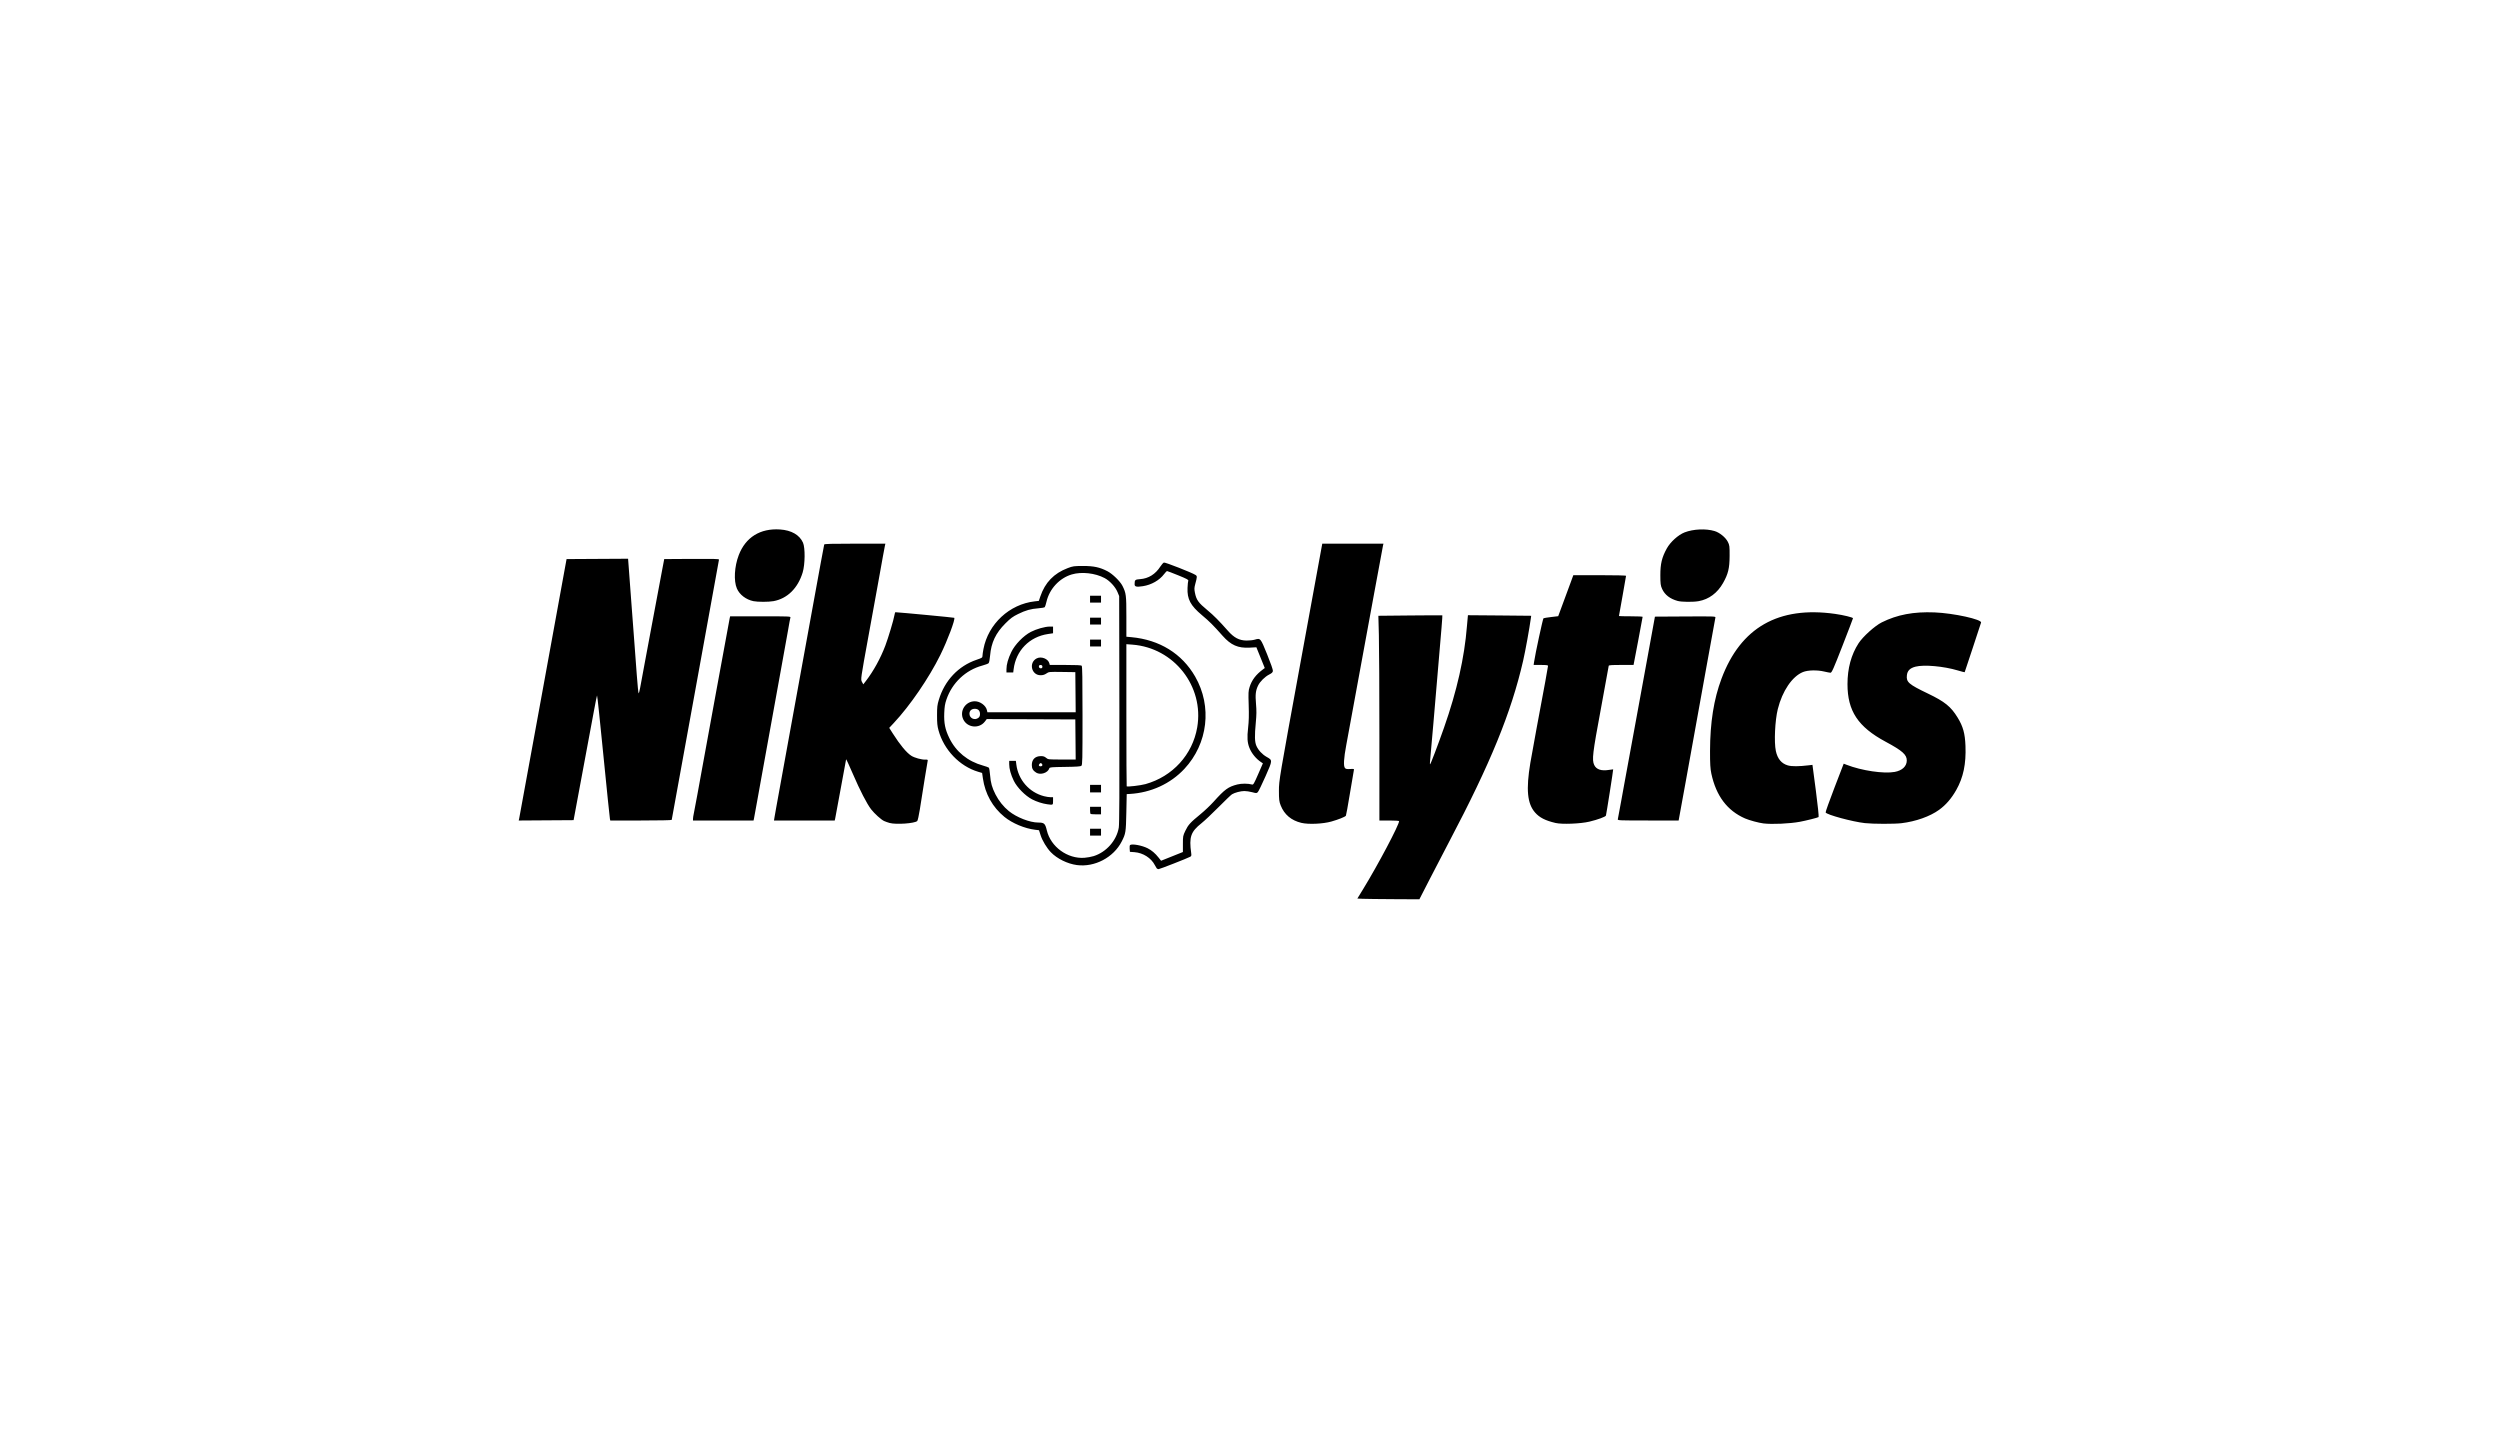
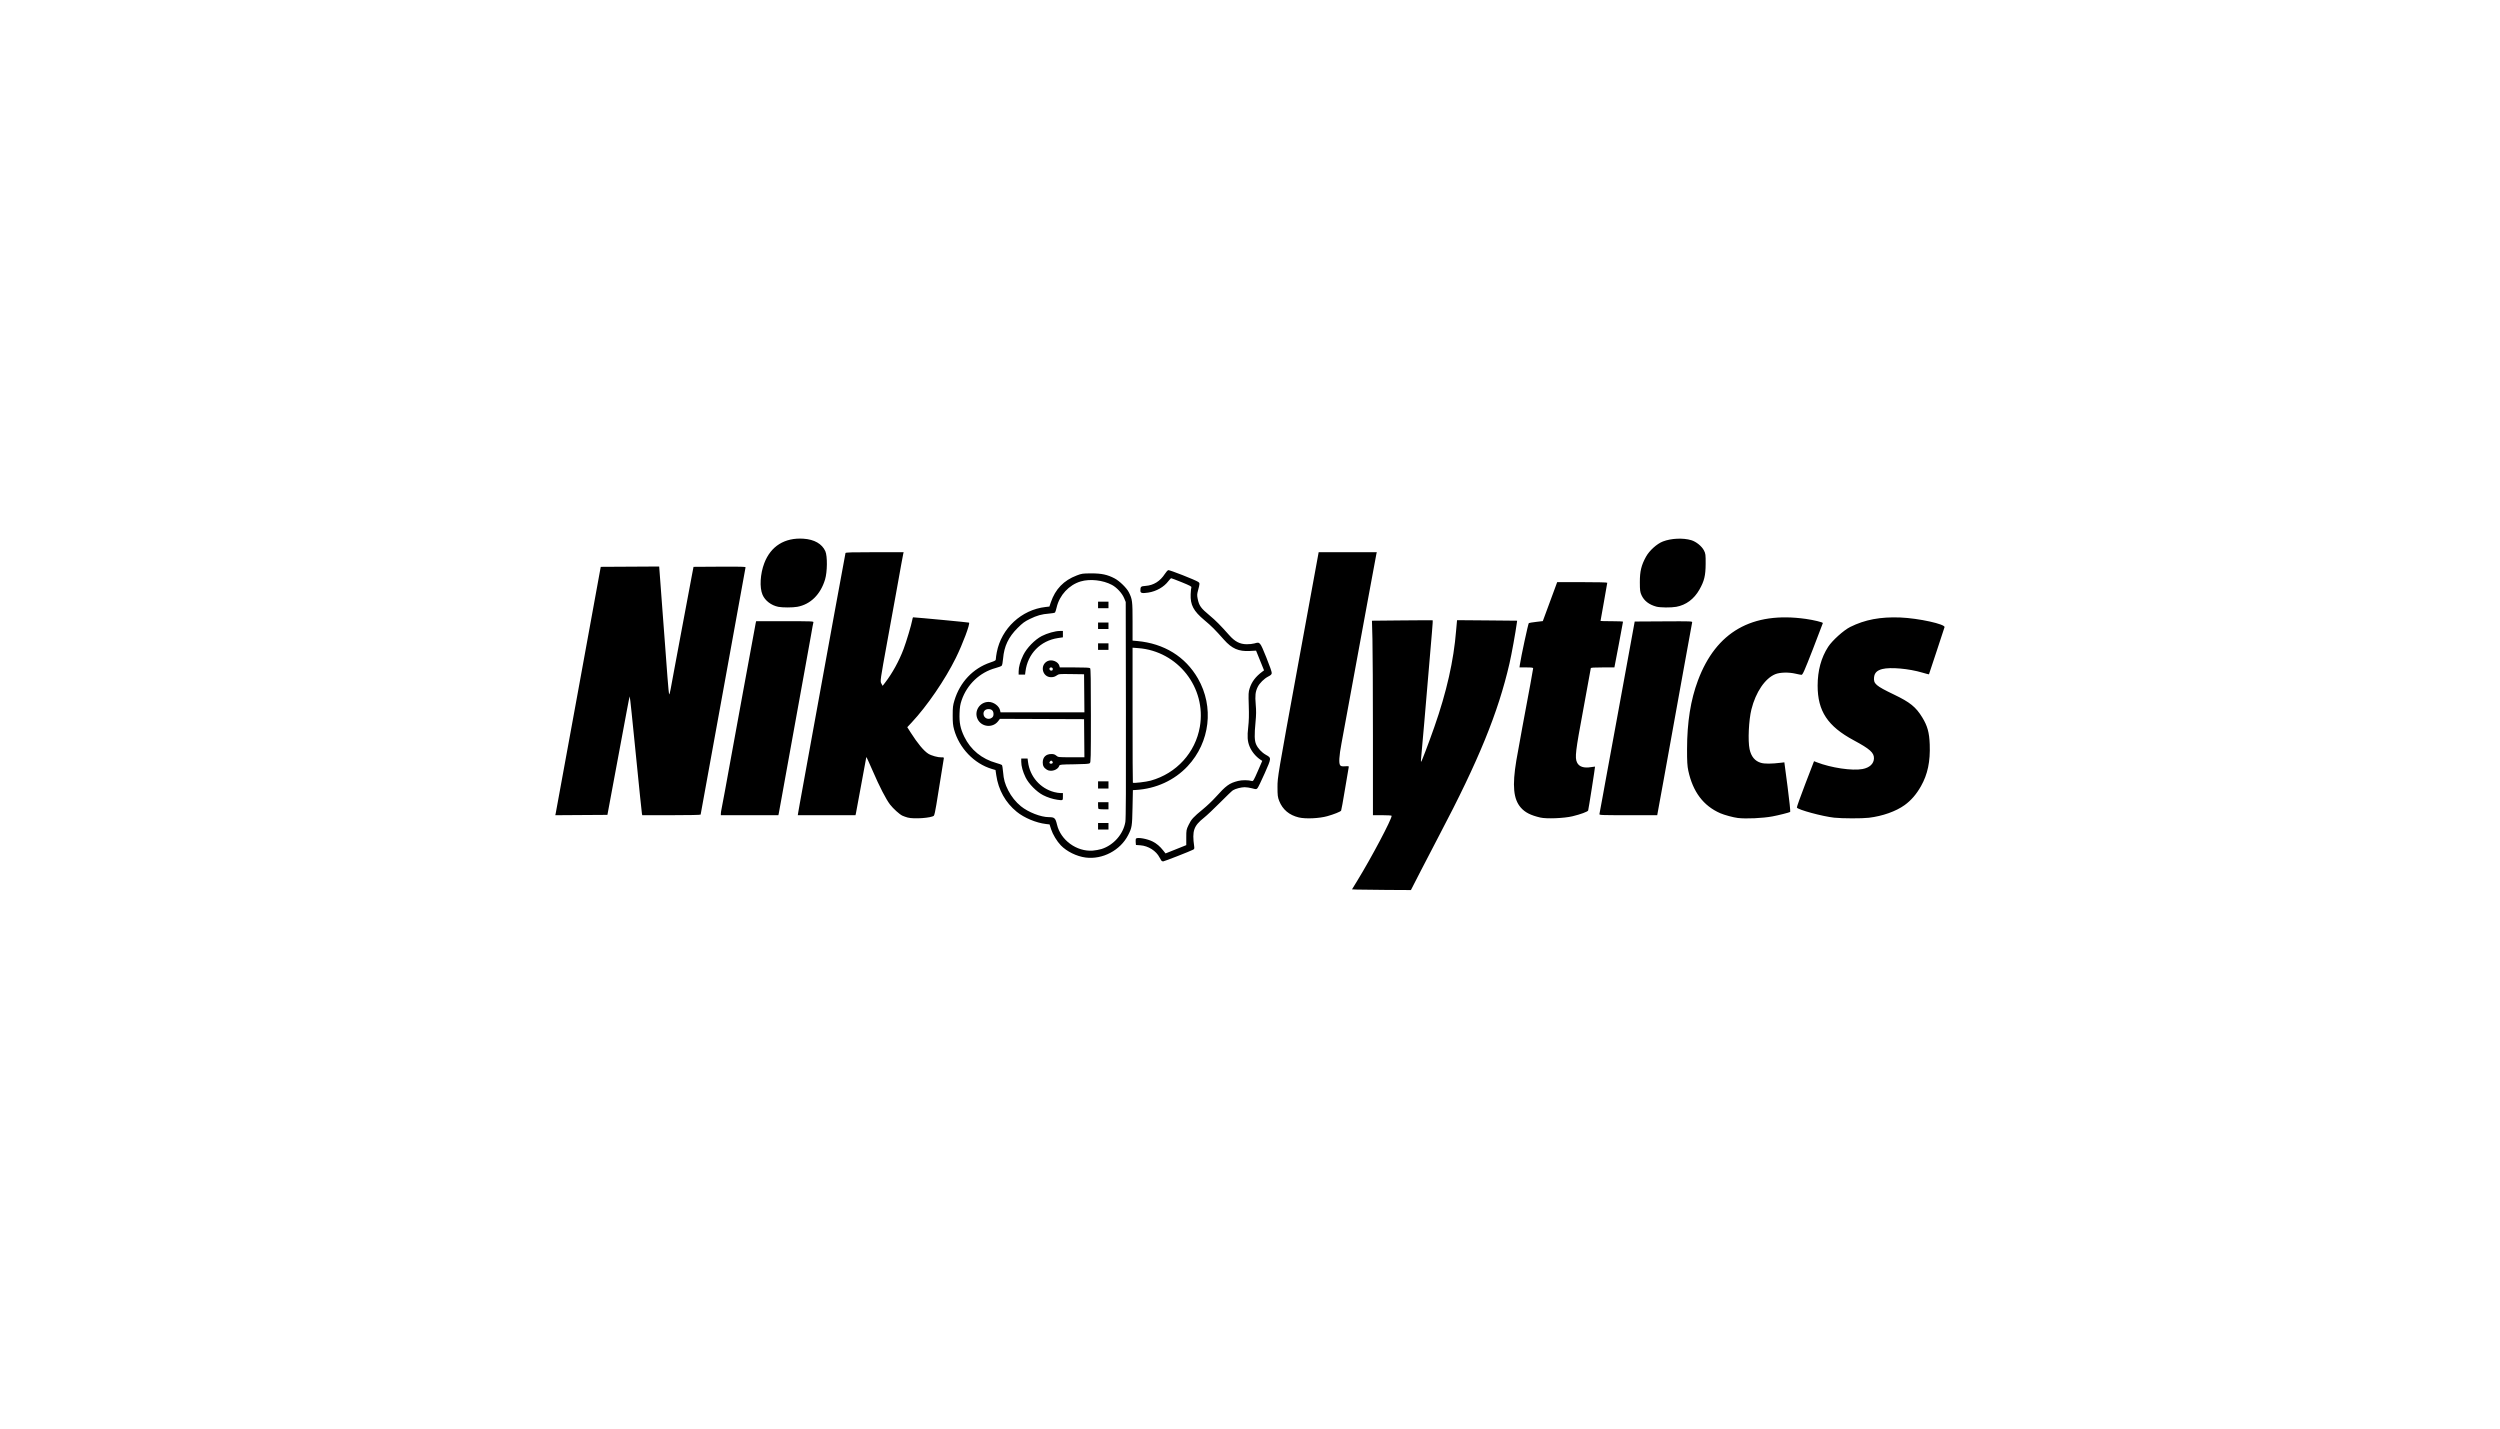
<svg xmlns="http://www.w3.org/2000/svg" width="88.9mm" height="50.8mm" viewBox="0 0 889 508">
-   <path fill="#000" transform="translate(184.50 188.21) scale(0.24367)" d="M 1231.43 539.26 L 1223.69 538.91 L 1232.38 524.70 C 1253.89 489.56 1284.60 431.47 1284.60 425.91 C 1284.60 425.41 1278.14 425.00 1270.23 425.00 L 1255.85 425.00 L 1255.84 303.75 C 1255.84 237.06 1255.50 169.84 1255.09 154.37 L 1254.34 126.25 L 1300.81 125.79 C 1326.37 125.54 1347.47 125.46 1347.70 125.62 C 1348.07 125.87 1346.57 144.38 1340.33 216.50 C 1339.43 226.95 1336.88 256.88 1334.67 283.00 C 1332.45 309.12 1330.31 333.31 1329.91 336.75 C 1329.51 340.19 1329.46 343.00 1329.80 343.00 C 1330.57 343.00 1341.03 315.56 1350.17 289.50 C 1368.98 235.94 1379.97 187.27 1383.60 141.50 C 1384.30 132.70 1384.95 125.46 1385.05 125.42 C 1385.15 125.37 1405.96 125.54 1431.29 125.79 L 1477.36 126.24 L 1476.94 129.37 C 1474.93 144.30 1468.86 177.76 1465.58 192.00 C 1448.12 267.78 1418.06 341.33 1357.90 455.50 C 1350.65 469.25 1337.85 493.89 1329.46 510.25 L 1314.20 540.00 L 1276.69 539.80 C 1256.06 539.70 1235.69 539.45 1231.43 539.26 Z M 930.85 494.75 C 930.30 494.06 929.07 491.97 928.12 490.09 C 922.87 479.76 910.85 472.11 898.49 471.22 L 891.78 470.74 L 891.39 466.12 C 891.17 463.55 891.46 461.17 892.05 460.77 C 895.03 458.69 909.40 461.35 917.58 465.49 C 923.51 468.49 928.66 472.87 933.60 479.12 L 937.25 483.74 L 953.18 477.37 L 969.10 470.99 L 969.10 459.25 C 969.10 447.82 969.20 447.30 972.71 439.94 C 976.84 431.29 979.90 427.94 994.76 415.77 C 1000.63 410.97 1009.18 402.87 1013.76 397.77 C 1030.31 379.36 1035.19 375.81 1048.60 372.40 C 1054.78 370.84 1064.37 370.89 1070.10 372.51 C 1071.86 373.01 1072.92 371.20 1078.97 357.32 L 1085.83 341.56 L 1083.48 340.03 C 1075.96 335.15 1069.38 327.15 1066.17 319.00 C 1063.09 311.19 1062.62 304.01 1064.25 289.72 C 1065.37 279.86 1065.58 271.42 1065.10 256.50 C 1064.51 238.29 1064.62 235.94 1066.42 230.25 C 1069.63 220.07 1075.59 212.18 1085.89 204.50 L 1088.57 202.50 L 1082.44 187.35 L 1076.31 172.21 L 1066.59 172.74 C 1049.56 173.68 1039.18 169.14 1027.05 155.46 C 1013.24 139.88 1007.92 134.56 997.01 125.44 C 980.14 111.33 975.16 101.94 975.86 85.50 C 976.07 80.55 976.56 75.81 976.94 74.97 C 977.50 73.76 974.52 72.18 962.34 67.22 C 953.92 63.80 946.56 61.00 946.00 61.00 C 945.44 61.00 943.51 62.96 941.71 65.35 C 934.92 74.41 923.19 81.12 910.78 83.04 C 901.36 84.50 898.60 83.86 898.62 80.23 C 898.65 73.84 899.23 73.30 906.59 72.77 C 918.91 71.89 928.98 65.62 936.24 54.32 C 938.07 51.47 940.40 48.88 941.42 48.56 C 943.24 47.98 982.46 63.37 987.40 66.60 C 990.07 68.35 990.06 69.05 987.13 79.91 C 985.66 85.39 985.58 87.20 986.60 92.38 C 988.72 103.15 991.47 107.00 1005.10 118.28 C 1014.03 125.66 1021.86 133.54 1034.87 148.24 C 1043.79 158.33 1051.27 162.25 1061.87 162.39 C 1065.85 162.45 1071.22 161.88 1073.81 161.13 C 1082.41 158.63 1082.24 158.43 1092.00 182.50 C 1097.34 195.68 1100.61 205.08 1100.42 206.72 C 1100.17 208.79 1098.98 209.97 1095.10 211.94 C 1088.75 215.17 1081.65 222.19 1078.82 228.05 C 1075.24 235.45 1074.59 241.19 1075.79 254.97 C 1076.64 264.72 1076.57 270.62 1075.49 281.97 C 1073.60 301.78 1073.83 310.35 1076.40 316.17 C 1079.17 322.45 1084.90 328.59 1091.41 332.26 C 1100.10 337.17 1100.13 336.78 1089.60 360.63 C 1084.53 372.11 1079.53 382.38 1078.50 383.46 C 1076.67 385.37 1076.45 385.38 1070.20 383.71 C 1066.67 382.77 1061.57 382.00 1058.87 382.00 C 1053.44 382.00 1044.66 384.31 1040.68 386.78 C 1039.26 387.66 1030.45 396.10 1021.10 405.54 C 1011.75 414.98 1000.61 425.48 996.34 428.87 C 980.50 441.47 977.91 448.97 981.22 472.66 C 981.71 476.21 981.48 476.99 979.69 477.95 C 975.23 480.34 935.21 496.00 933.57 496.00 C 932.62 496.00 931.40 495.44 930.85 494.75 Z M 814.38 490.03 C 800.64 488.20 785.52 480.76 776.41 471.33 C 770.43 465.14 763.98 454.45 761.46 446.55 L 759.10 439.19 L 753.60 438.54 C 738.35 436.73 720.19 429.13 708.63 419.72 C 691.40 405.69 680.48 386.17 677.23 363.56 L 676.08 355.61 L 670.42 353.93 C 643.21 345.86 620.21 321.83 612.43 293.38 C 610.70 287.04 610.28 282.76 610.30 271.50 C 610.31 259.25 610.64 256.40 612.97 248.70 C 621.44 220.62 641.44 199.47 668.04 190.43 C 675.93 187.75 676.60 187.32 676.60 184.85 C 676.60 183.38 677.24 178.84 678.02 174.77 C 685.04 138.06 715.97 109.33 752.95 105.17 L 758.85 104.50 L 761.06 98.00 C 767.94 77.71 780.88 64.31 800.91 56.71 C 808.62 53.79 809.93 53.60 823.10 53.56 C 838.91 53.50 847.94 55.44 859.07 61.28 C 866.55 65.21 877.49 75.86 880.85 82.51 C 886.23 93.13 886.60 96.06 886.60 127.58 L 886.60 156.80 L 893.85 157.46 C 935.05 161.25 967.70 181.41 987.00 215.00 C 1012.01 258.51 1005.66 312.82 971.27 349.65 C 950.96 371.40 922.54 384.45 891.60 386.24 L 887.10 386.50 L 886.54 413.50 C 885.95 442.26 885.64 444.16 879.82 455.57 C 867.88 478.97 840.34 493.48 814.38 490.03 Z M 838.89 476.96 C 857.42 471.13 872.41 454.11 875.53 435.35 C 876.36 430.37 876.59 383.35 876.38 263.00 L 876.10 97.50 L 873.65 91.59 C 870.52 84.04 862.42 75.25 854.89 71.23 C 841.08 63.88 821.16 61.66 806.91 65.91 C 788.93 71.26 774.36 87.00 770.01 105.74 C 769.15 109.45 768.03 112.98 767.53 113.59 C 767.02 114.20 762.89 114.98 758.35 115.31 C 747.06 116.15 739.77 118.19 728.64 123.65 C 720.70 127.55 717.71 129.76 710.04 137.40 C 695.97 151.41 689.32 165.38 687.72 184.32 C 687.20 190.45 686.36 194.65 685.49 195.48 C 684.73 196.21 680.59 197.76 676.29 198.92 C 651.94 205.50 632.27 224.15 624.00 248.50 C 621.86 254.82 621.19 258.96 620.82 268.16 C 620.24 282.83 622.10 292.08 628.12 304.50 C 637.87 324.64 655.06 338.69 677.52 344.89 C 681.61 346.02 685.39 347.39 685.93 347.93 C 686.47 348.47 687.27 353.32 687.70 358.71 C 688.64 370.28 690.47 376.81 695.63 386.99 C 700.34 396.27 707.29 404.94 715.13 411.30 C 726.41 420.45 745.78 428.00 757.98 428.00 C 766.70 428.00 768.12 429.31 770.54 439.50 C 776.20 463.38 800.69 481.21 825.39 479.43 C 829.40 479.14 835.48 478.03 838.89 476.96 Z M 833.60 442.00 L 833.60 437.00 L 841.60 437.00 L 849.60 437.00 L 849.60 442.00 L 849.60 447.00 L 841.60 447.00 L 833.60 447.00 L 833.60 442.00 Z M 541.07 428.60 C 538.54 427.91 534.92 426.62 533.02 425.75 C 528.67 423.74 518.97 414.98 514.08 408.65 C 507.99 400.76 497.81 381.02 487.53 357.15 C 482.23 344.86 477.77 335.19 477.61 335.65 C 477.46 336.12 473.95 355.18 469.81 378.00 C 465.68 400.82 462.00 420.74 461.63 422.25 L 460.97 425.00 L 416.65 425.00 L 372.34 425.00 L 373.10 420.25 C 373.52 417.64 374.61 411.45 375.52 406.50 C 376.44 401.55 384.69 356.10 393.86 305.50 C 403.03 254.90 411.06 210.80 411.70 207.50 C 412.34 204.20 420.13 161.45 429.00 112.50 C 437.87 63.55 445.36 22.94 445.63 22.25 C 446.02 21.28 456.04 21.00 490.53 21.00 L 534.93 21.00 L 534.28 23.75 C 533.92 25.26 532.55 32.58 531.22 40.00 C 529.90 47.42 528.08 57.55 527.19 62.50 C 526.30 67.45 524.59 76.90 523.40 83.50 C 522.21 90.10 516.17 123.30 509.97 157.28 C 498.84 218.37 498.73 219.10 500.69 222.68 L 502.68 226.31 L 506.46 221.40 C 517.55 207.02 527.90 188.19 534.87 169.73 C 539.14 158.40 546.99 132.20 548.04 125.75 C 548.46 123.14 549.14 121.02 549.54 121.04 C 557.99 121.47 634.92 128.77 635.40 129.19 C 637.34 130.88 625.72 161.92 615.07 183.50 C 598.54 216.98 570.90 257.38 547.23 282.65 L 540.53 289.81 L 545.83 298.15 C 556.33 314.68 565.78 326.07 572.70 330.50 C 577.38 333.51 587.68 336.35 593.23 336.17 C 596.98 336.06 597.07 336.15 596.41 339.28 C 595.75 342.43 589.97 378.27 585.17 409.00 C 583.84 417.52 582.15 425.07 581.41 425.76 C 577.66 429.29 550.52 431.20 541.07 428.60 Z M 1142.00 428.46 C 1127.30 424.93 1117.13 416.39 1111.87 403.15 C 1109.57 397.36 1109.23 394.55 1109.23 381.50 C 1109.23 366.72 1109.69 363.99 1140.85 193.75 L 1172.48 21.00 L 1217.13 21.00 L 1261.78 21.00 L 1261.12 23.75 C 1260.76 25.26 1255.03 56.20 1248.38 92.50 C 1229.60 195.15 1211.30 294.69 1207.53 314.74 C 1203.82 334.50 1203.19 345.53 1205.61 348.42 C 1206.82 349.85 1208.36 350.14 1213.12 349.86 C 1218.98 349.51 1219.10 349.55 1218.52 352.00 C 1218.19 353.38 1215.62 368.56 1212.80 385.76 C 1209.98 402.95 1207.36 417.47 1206.96 418.02 C 1205.75 419.72 1196.02 423.61 1185.70 426.52 C 1173.42 429.99 1152.26 430.93 1142.00 428.46 Z M 1512.88 428.60 C 1497.98 425.09 1489.56 420.79 1483.04 413.37 C 1471.65 400.39 1469.68 379.82 1476.12 341.00 C 1477.63 331.93 1481.73 309.20 1485.24 290.50 C 1496.75 229.12 1501.95 200.78 1501.95 199.38 C 1501.95 198.31 1499.60 198.00 1491.45 198.00 L 1480.95 198.00 L 1481.56 193.75 C 1483.28 181.87 1494.36 130.42 1495.32 129.88 C 1495.93 129.54 1501.02 128.71 1506.62 128.05 L 1516.80 126.84 L 1524.25 106.67 C 1528.36 95.58 1533.32 82.11 1535.29 76.75 L 1538.86 67.00 L 1577.33 67.00 C 1600.96 67.00 1615.80 67.37 1615.80 67.95 C 1615.80 68.48 1613.47 81.80 1610.63 97.55 C 1607.78 113.31 1605.45 126.38 1605.45 126.60 C 1605.45 126.82 1613.21 127.00 1622.70 127.00 C 1632.19 127.00 1639.97 127.34 1640.00 127.75 C 1640.02 128.16 1637.05 144.14 1633.40 163.25 L 1626.76 198.00 L 1608.63 198.00 C 1594.51 198.00 1590.50 198.29 1590.50 199.30 C 1590.50 200.02 1585.33 228.41 1579.00 262.40 C 1566.96 327.12 1565.86 336.39 1569.32 343.92 C 1572.39 350.57 1579.81 353.04 1591.08 351.13 C 1594.24 350.60 1596.91 350.24 1597.02 350.34 C 1597.33 350.61 1587.03 416.33 1586.45 417.80 C 1585.72 419.63 1574.69 423.69 1562.40 426.65 C 1549.47 429.77 1522.35 430.84 1512.88 428.60 Z M 1816.48 429.29 C 1809.65 428.49 1795.65 424.71 1789.44 421.99 C 1763.45 410.61 1747.30 389.15 1740.30 356.72 C 1738.75 349.54 1738.32 342.20 1738.37 323.50 C 1738.46 281.97 1743.84 248.08 1755.11 218.00 C 1783.09 143.30 1838.23 111.84 1920.80 123.47 C 1932.84 125.16 1947.00 128.61 1947.00 129.84 C 1947.00 130.26 1940.09 148.35 1931.64 170.05 C 1918.48 203.83 1915.97 209.48 1914.10 209.38 C 1912.91 209.31 1908.84 208.52 1905.07 207.63 C 1894.68 205.16 1881.06 205.48 1873.98 208.35 C 1858.26 214.74 1843.86 235.95 1837.24 262.50 C 1833.14 278.94 1831.67 310.66 1834.41 323.53 C 1836.83 334.92 1842.65 341.93 1851.91 344.60 C 1857.61 346.25 1867.97 346.19 1882.64 344.42 L 1887.84 343.79 L 1892.81 381.49 C 1895.55 402.23 1897.34 419.55 1896.80 419.99 C 1895.71 420.87 1878.23 425.27 1869.38 426.89 C 1854.42 429.64 1829.16 430.79 1816.48 429.29 Z M 1964.44 428.82 C 1946.42 426.86 1908.55 416.59 1907.07 413.27 C 1906.77 412.59 1912.58 396.29 1919.97 377.05 L 1933.43 342.06 L 1937.63 343.69 C 1959.53 352.24 1992.05 357.06 2007.89 354.10 C 2018.79 352.07 2025.34 345.93 2025.49 337.62 C 2025.64 329.00 2019.20 323.25 1994.54 310.00 C 1954.35 288.40 1938.95 265.13 1938.96 226.00 C 1938.97 202.94 1944.39 182.96 1955.15 166.34 C 1961.43 156.64 1978.96 140.85 1988.98 135.86 C 2011.67 124.57 2035.36 120.10 2066.03 121.31 C 2093.91 122.42 2135.74 131.63 2133.87 136.25 C 2133.60 136.94 2128.18 153.44 2121.83 172.92 C 2115.49 192.40 2110.15 208.46 2109.97 208.62 C 2109.79 208.78 2105.26 207.60 2099.91 206.00 C 2079.34 199.86 2050.66 197.29 2038.30 200.48 C 2030.18 202.57 2026.36 206.38 2025.64 213.12 C 2024.57 223.09 2028.18 226.22 2056.38 239.76 C 2080.96 251.56 2089.86 258.76 2099.65 274.74 C 2107.66 287.82 2110.46 297.92 2111.15 316.20 C 2112.15 342.52 2108.02 362.22 2097.67 380.50 C 2090.62 392.96 2082.52 402.32 2072.60 409.48 C 2059.28 419.10 2038.69 426.40 2017.80 428.93 C 2007.34 430.19 1976.45 430.13 1964.44 428.82 Z M 0.46 422.26 C 0.82 420.74 15.62 339.85 33.36 242.50 C 51.09 145.15 66.51 60.55 67.63 54.50 L 69.66 43.50 L 114.54 43.24 L 159.42 42.98 L 160.83 61.74 C 161.60 72.06 163.25 94.22 164.50 111.00 C 165.75 127.78 167.52 151.18 168.43 163.00 C 169.35 174.82 170.99 196.96 172.09 212.19 C 173.19 227.42 174.44 239.70 174.86 239.47 C 175.28 239.24 176.26 235.56 177.03 231.28 C 177.80 227.00 180.70 211.35 183.47 196.50 C 186.25 181.65 190.62 158.25 193.18 144.50 C 204.85 82.02 207.35 68.67 209.68 56.50 L 212.17 43.50 L 252.14 43.24 C 283.72 43.03 292.10 43.24 292.10 44.24 C 292.09 44.93 276.57 130.47 257.60 234.33 C 238.62 338.19 223.10 423.57 223.10 424.08 C 223.10 424.62 204.81 425.00 178.27 425.00 L 133.44 425.00 L 132.93 422.75 C 132.65 421.51 131.33 409.25 129.99 395.50 C 127.50 370.02 124.26 337.82 121.38 310.00 C 120.50 301.48 118.59 282.71 117.14 268.30 C 115.69 253.89 114.32 242.26 114.11 242.44 C 113.89 242.63 111.98 252.17 109.85 263.64 C 107.73 275.11 104.13 294.40 101.86 306.50 C 97.06 332.10 91.50 361.94 84.73 398.50 L 79.91 424.50 L 39.86 424.76 L -0.19 425.03 L 0.46 422.26 Z M 254.15 422.55 C 254.15 421.20 254.64 417.94 255.23 415.30 C 255.83 412.66 258.19 400.15 260.48 387.50 C 262.77 374.85 265.63 359.10 266.85 352.50 C 268.07 345.90 277.61 293.70 288.05 236.50 C 298.49 179.30 307.34 131.26 307.71 129.75 L 308.38 127.00 L 352.64 127.00 C 394.25 127.00 396.87 127.11 396.34 128.75 C 396.02 129.71 395.44 132.53 395.04 135.00 C 394.63 137.47 393.57 143.55 392.67 148.50 C 391.77 153.45 387.15 179.10 382.39 205.50 C 377.64 231.90 373.23 256.20 372.60 259.50 C 371.97 262.80 367.57 287.10 362.83 313.50 C 358.09 339.90 353.69 364.20 353.05 367.50 C 352.42 370.80 350.07 383.85 347.83 396.50 C 345.60 409.15 343.48 420.74 343.14 422.25 L 342.52 425.00 L 298.33 425.00 L 254.15 425.00 L 254.15 422.55 Z M 1603.77 423.25 C 1604.32 420.88 1606.13 411.10 1608.92 395.50 C 1610.20 388.35 1612.01 378.34 1612.95 373.25 C 1616.70 352.87 1618.22 344.61 1622.00 324.00 C 1624.17 312.18 1627.85 292.15 1630.17 279.50 C 1632.50 266.85 1639.70 227.48 1646.18 192.00 L 1657.95 127.50 L 1702.32 127.24 C 1744.19 126.99 1746.67 127.08 1746.22 128.74 C 1745.97 129.71 1740.05 162.22 1733.08 201.00 C 1720.87 268.84 1706.10 350.73 1702.67 369.50 C 1701.76 374.45 1699.11 388.96 1696.78 401.75 L 1692.55 425.00 L 1647.96 425.00 C 1606.10 425.00 1603.39 424.89 1603.77 423.25 Z M 834.27 415.33 C 833.90 414.97 833.60 412.49 833.60 409.83 L 833.60 405.00 L 841.60 405.00 L 849.60 405.00 L 849.60 410.50 L 849.60 416.00 L 842.27 416.00 C 838.24 416.00 834.64 415.70 834.27 415.33 Z M 771.10 401.29 C 764.09 400.32 755.64 397.59 749.10 394.19 C 739.04 388.96 727.11 376.85 722.30 367.00 C 718.01 358.23 715.60 349.51 715.60 342.79 L 715.60 338.00 L 720.47 338.00 L 725.34 338.00 L 726.01 343.25 C 728.85 365.66 744.73 383.89 766.31 389.51 C 769.45 390.33 773.73 391.00 775.81 391.00 L 779.60 391.00 L 779.60 396.50 C 779.60 402.56 779.74 402.48 771.10 401.29 Z M 833.60 378.50 L 833.60 373.00 L 841.60 373.00 L 849.60 373.00 L 849.60 378.50 L 849.60 384.00 L 841.60 384.00 L 833.60 384.00 L 833.60 378.50 Z M 914.52 371.89 C 954.10 360.80 983.16 328.91 989.99 289.07 C 1000.25 229.18 956.16 172.95 895.35 168.36 L 886.60 167.70 L 886.60 271.19 C 886.60 328.10 886.81 374.87 887.06 375.12 C 888.08 376.15 907.46 373.86 914.52 371.89 Z M 754.97 355.14 C 750.37 352.25 748.60 349.16 748.61 344.03 C 748.62 335.89 753.48 331.10 761.78 331.04 C 765.34 331.01 767.16 331.60 769.42 333.50 C 772.37 335.99 772.51 336.00 792.51 336.00 L 812.63 336.00 L 812.37 306.75 L 812.10 277.50 L 747.48 277.24 L 682.85 276.99 L 680.09 280.61 C 671.81 291.46 654.53 289.75 648.60 277.50 C 642.68 265.26 651.75 251.00 665.46 251.00 C 673.16 251.00 681.61 257.22 683.10 263.98 L 683.76 267.00 L 748.20 267.00 L 812.63 267.00 L 812.37 237.75 L 812.10 208.50 L 792.83 208.23 C 773.67 207.96 773.54 207.97 769.85 210.48 C 767.16 212.31 764.82 213.00 761.36 213.00 C 748.00 213.00 743.78 194.61 755.72 188.44 C 762.37 185.00 772.56 189.00 774.25 195.72 L 774.82 198.00 L 797.51 198.00 C 813.83 198.00 820.54 198.34 821.40 199.20 C 822.31 200.11 822.60 217.66 822.60 272.08 C 822.60 337.49 822.46 343.88 820.95 345.13 C 819.69 346.18 814.08 346.57 797.00 346.80 C 776.70 347.08 774.65 347.26 774.14 348.88 C 772.03 355.54 761.22 359.07 754.97 355.14 Z M 763.94 344.57 C 764.24 343.79 763.81 342.59 762.99 341.91 C 761.79 340.91 761.20 340.98 759.93 342.24 C 759.07 343.10 758.67 344.30 759.04 344.90 C 760.02 346.48 763.29 346.26 763.94 344.57 Z M 670.69 275.13 C 672.33 273.80 673.00 272.21 673.00 269.68 C 673.00 264.74 670.31 262.00 665.45 262.00 C 660.63 262.00 657.60 264.77 657.60 269.19 C 657.60 275.87 665.40 279.41 670.69 275.13 Z M 711.60 204.21 C 711.60 197.28 714.03 188.71 718.75 179.00 C 724.05 168.10 736.38 155.41 747.10 149.81 C 755.23 145.57 767.88 142.00 774.79 142.00 L 779.60 142.00 L 779.60 146.88 L 779.60 151.76 L 772.19 152.86 C 745.09 156.89 725.45 177.03 722.07 204.25 L 721.48 209.00 L 716.54 209.00 L 711.60 209.00 L 711.60 204.21 Z M 763.87 201.75 C 764.58 199.72 763.52 198.00 761.55 198.00 C 759.30 198.00 758.40 199.31 759.21 201.41 C 759.93 203.30 763.25 203.54 763.87 201.75 Z M 833.60 166.00 L 833.60 161.00 L 841.60 161.00 L 849.60 161.00 L 849.60 166.00 L 849.60 171.00 L 841.60 171.00 L 833.60 171.00 L 833.60 166.00 Z M 833.60 134.00 L 833.60 129.00 L 841.60 129.00 L 849.60 129.00 L 849.60 134.00 L 849.60 139.00 L 841.60 139.00 L 833.60 139.00 L 833.60 134.00 Z M 833.60 102.00 L 833.60 97.00 L 841.60 97.00 L 849.60 97.00 L 849.60 102.00 L 849.60 107.00 L 841.60 107.00 L 833.60 107.00 L 833.60 102.00 Z M 342.39 104.91 C 331.52 102.68 322.07 95.46 318.18 86.38 C 313.40 75.24 314.57 54.32 320.91 37.76 C 330.88 11.68 352.29 -1.64 381.13 0.28 C 397.76 1.39 409.65 8.21 414.67 19.53 C 418.01 27.07 417.76 51.25 414.22 62.96 C 407.25 85.99 391.86 101.15 371.68 104.87 C 364.62 106.18 348.68 106.20 342.39 104.91 Z M 1691.13 104.60 C 1679.96 101.53 1672.42 95.70 1668.46 87.10 C 1666.22 82.21 1665.89 79.65 1665.86 67.00 C 1665.84 50.36 1668.08 41.06 1675.27 28.00 C 1680.52 18.48 1692.04 8.09 1701.30 4.52 C 1714.05 -0.38 1732.23 -1.20 1744.88 2.56 C 1752.30 4.77 1760.90 11.70 1764.28 18.22 C 1766.81 23.09 1767.02 24.72 1766.94 39.00 C 1766.84 57.00 1764.82 65.28 1757.33 78.50 C 1749.11 93.01 1736.78 102.17 1721.83 104.89 C 1713.81 106.35 1696.91 106.19 1691.13 104.60 Z" />
+   <path fill="#000" transform="translate(197.50 191.50) scale(0.23149)" d="M 1231.43 539.26 L 1223.69 538.91 L 1232.38 524.70 C 1253.89 489.56 1284.60 431.47 1284.60 425.91 C 1284.60 425.41 1278.14 425.00 1270.23 425.00 L 1255.85 425.00 L 1255.84 303.75 C 1255.84 237.06 1255.50 169.84 1255.09 154.37 L 1254.34 126.25 L 1300.81 125.79 C 1326.37 125.54 1347.47 125.46 1347.70 125.62 C 1348.07 125.87 1346.57 144.38 1340.33 216.50 C 1339.43 226.95 1336.88 256.88 1334.67 283.00 C 1332.45 309.12 1330.31 333.31 1329.91 336.75 C 1329.51 340.19 1329.46 343.00 1329.80 343.00 C 1330.57 343.00 1341.03 315.56 1350.17 289.50 C 1368.98 235.94 1379.97 187.27 1383.60 141.50 C 1384.30 132.70 1384.95 125.46 1385.05 125.42 C 1385.15 125.37 1405.96 125.54 1431.29 125.79 L 1477.36 126.24 L 1476.94 129.37 C 1474.93 144.30 1468.86 177.76 1465.58 192.00 C 1448.12 267.78 1418.06 341.33 1357.90 455.50 C 1350.65 469.25 1337.85 493.89 1329.46 510.25 L 1314.20 540.00 L 1276.69 539.80 C 1256.06 539.70 1235.69 539.45 1231.43 539.26 Z M 930.85 494.75 C 930.30 494.06 929.07 491.97 928.12 490.09 C 922.87 479.76 910.85 472.11 898.49 471.22 L 891.78 470.74 L 891.39 466.12 C 891.17 463.55 891.46 461.17 892.05 460.77 C 895.03 458.69 909.40 461.35 917.58 465.49 C 923.51 468.49 928.66 472.87 933.60 479.12 L 937.25 483.74 L 953.18 477.37 L 969.10 470.99 L 969.10 459.25 C 969.10 447.82 969.20 447.30 972.71 439.94 C 976.84 431.29 979.90 427.94 994.76 415.77 C 1000.63 410.97 1009.18 402.87 1013.76 397.77 C 1030.31 379.36 1035.19 375.81 1048.60 372.40 C 1054.78 370.84 1064.37 370.89 1070.10 372.51 C 1071.86 373.01 1072.92 371.20 1078.97 357.32 L 1085.83 341.56 L 1083.48 340.03 C 1075.96 335.15 1069.38 327.15 1066.17 319.00 C 1063.09 311.19 1062.62 304.01 1064.25 289.72 C 1065.37 279.86 1065.58 271.42 1065.10 256.50 C 1064.51 238.29 1064.62 235.94 1066.42 230.25 C 1069.63 220.07 1075.59 212.18 1085.89 204.50 L 1088.57 202.50 L 1082.44 187.35 L 1076.31 172.21 L 1066.59 172.74 C 1049.56 173.68 1039.18 169.14 1027.05 155.46 C 1013.24 139.88 1007.92 134.56 997.01 125.44 C 980.14 111.33 975.16 101.94 975.86 85.50 C 976.07 80.55 976.56 75.81 976.94 74.97 C 977.50 73.76 974.52 72.18 962.34 67.22 C 953.92 63.80 946.56 61.00 946.00 61.00 C 945.44 61.00 943.51 62.96 941.71 65.35 C 934.92 74.41 923.19 81.12 910.78 83.04 C 901.36 84.50 898.60 83.86 898.62 80.23 C 898.65 73.84 899.23 73.30 906.59 72.77 C 918.91 71.89 928.98 65.62 936.24 54.32 C 938.07 51.47 940.40 48.88 941.42 48.56 C 943.24 47.98 982.46 63.37 987.40 66.60 C 990.07 68.35 990.06 69.05 987.13 79.91 C 985.66 85.39 985.58 87.20 986.60 92.38 C 988.72 103.15 991.47 107.00 1005.10 118.28 C 1014.03 125.66 1021.86 133.54 1034.87 148.24 C 1043.79 158.33 1051.27 162.25 1061.87 162.39 C 1065.85 162.45 1071.22 161.88 1073.81 161.13 C 1082.41 158.63 1082.24 158.43 1092.00 182.50 C 1097.34 195.68 1100.61 205.08 1100.42 206.72 C 1100.17 208.79 1098.98 209.97 1095.10 211.94 C 1088.75 215.17 1081.65 222.19 1078.82 228.05 C 1075.24 235.45 1074.59 241.19 1075.79 254.97 C 1076.64 264.72 1076.57 270.62 1075.49 281.97 C 1073.60 301.78 1073.83 310.35 1076.40 316.17 C 1079.17 322.45 1084.90 328.59 1091.41 332.26 C 1100.10 337.17 1100.13 336.78 1089.60 360.63 C 1084.53 372.11 1079.53 382.38 1078.50 383.46 C 1076.67 385.37 1076.45 385.38 1070.20 383.71 C 1066.67 382.77 1061.57 382.00 1058.87 382.00 C 1053.44 382.00 1044.66 384.31 1040.68 386.78 C 1039.26 387.66 1030.45 396.10 1021.10 405.54 C 1011.75 414.98 1000.61 425.48 996.34 428.87 C 980.50 441.47 977.91 448.97 981.22 472.66 C 981.71 476.21 981.48 476.99 979.69 477.95 C 975.23 480.34 935.21 496.00 933.57 496.00 C 932.62 496.00 931.40 495.44 930.85 494.75 Z M 814.38 490.03 C 800.64 488.20 785.52 480.76 776.41 471.33 C 770.43 465.14 763.98 454.45 761.46 446.55 L 759.10 439.19 L 753.60 438.54 C 738.35 436.73 720.19 429.13 708.63 419.72 C 691.40 405.69 680.48 386.17 677.23 363.56 L 676.08 355.61 L 670.42 353.93 C 643.21 345.86 620.21 321.83 612.43 293.38 C 610.70 287.04 610.28 282.76 610.30 271.50 C 610.31 259.25 610.64 256.40 612.97 248.70 C 621.44 220.62 641.44 199.47 668.04 190.43 C 675.93 187.75 676.60 187.32 676.60 184.85 C 676.60 183.38 677.24 178.84 678.02 174.77 C 685.04 138.06 715.97 109.33 752.95 105.17 L 758.85 104.50 L 761.06 98.00 C 767.94 77.71 780.88 64.31 800.91 56.71 C 808.62 53.79 809.93 53.60 823.10 53.56 C 838.91 53.50 847.94 55.44 859.07 61.28 C 866.55 65.21 877.49 75.86 880.85 82.51 C 886.23 93.13 886.60 96.06 886.60 127.58 L 886.60 156.80 L 893.85 157.46 C 935.05 161.25 967.70 181.41 987.00 215.00 C 1012.01 258.51 1005.66 312.82 971.27 349.65 C 950.96 371.40 922.54 384.45 891.60 386.24 L 887.10 386.50 L 886.54 413.50 C 885.95 442.26 885.64 444.16 879.82 455.57 C 867.88 478.97 840.34 493.48 814.38 490.03 Z M 838.89 476.96 C 857.42 471.13 872.41 454.11 875.53 435.35 C 876.36 430.37 876.59 383.35 876.38 263.00 L 876.10 97.50 L 873.65 91.59 C 870.52 84.04 862.42 75.25 854.89 71.23 C 841.08 63.88 821.16 61.66 806.91 65.91 C 788.93 71.26 774.36 87.00 770.01 105.74 C 769.15 109.45 768.03 112.98 767.53 113.59 C 767.02 114.20 762.89 114.98 758.35 115.31 C 747.06 116.15 739.77 118.19 728.64 123.65 C 720.70 127.55 717.71 129.76 710.04 137.40 C 695.97 151.41 689.32 165.38 687.72 184.32 C 687.20 190.45 686.36 194.65 685.49 195.48 C 684.73 196.21 680.59 197.76 676.29 198.92 C 651.94 205.50 632.27 224.15 624.00 248.50 C 621.86 254.82 621.19 258.96 620.82 268.16 C 620.24 282.83 622.10 292.08 628.12 304.50 C 637.87 324.64 655.06 338.69 677.52 344.89 C 681.61 346.02 685.39 347.39 685.93 347.93 C 686.47 348.47 687.27 353.32 687.70 358.71 C 688.64 370.28 690.47 376.81 695.63 386.99 C 700.34 396.27 707.29 404.94 715.13 411.30 C 726.41 420.45 745.78 428.00 757.98 428.00 C 766.70 428.00 768.12 429.31 770.54 439.50 C 776.20 463.38 800.69 481.21 825.39 479.43 C 829.40 479.14 835.48 478.03 838.89 476.96 Z M 833.60 442.00 L 833.60 437.00 L 841.60 437.00 L 849.60 437.00 L 849.60 442.00 L 849.60 447.00 L 841.60 447.00 L 833.60 447.00 L 833.60 442.00 Z M 541.07 428.60 C 538.54 427.91 534.92 426.62 533.02 425.75 C 528.67 423.74 518.97 414.98 514.08 408.65 C 507.99 400.76 497.81 381.02 487.53 357.15 C 482.23 344.86 477.77 335.19 477.61 335.65 C 477.46 336.12 473.95 355.18 469.81 378.00 C 465.68 400.82 462.00 420.74 461.63 422.25 L 460.97 425.00 L 416.65 425.00 L 372.34 425.00 L 373.10 420.25 C 373.52 417.64 374.61 411.45 375.52 406.50 C 376.44 401.55 384.69 356.10 393.86 305.50 C 403.03 254.90 411.06 210.80 411.70 207.50 C 412.34 204.20 420.13 161.45 429.00 112.50 C 437.87 63.55 445.36 22.94 445.63 22.25 C 446.02 21.28 456.04 21.00 490.53 21.00 L 534.93 21.00 L 534.28 23.75 C 533.92 25.26 532.55 32.58 531.22 40.00 C 529.90 47.42 528.08 57.55 527.19 62.50 C 526.30 67.45 524.59 76.90 523.40 83.50 C 522.21 90.10 516.17 123.30 509.97 157.28 C 498.84 218.37 498.73 219.10 500.69 222.68 L 502.68 226.31 L 506.46 221.40 C 517.55 207.02 527.90 188.19 534.87 169.73 C 539.14 158.40 546.99 132.20 548.04 125.75 C 548.46 123.14 549.14 121.02 549.54 121.04 C 557.99 121.47 634.92 128.77 635.40 129.19 C 637.34 130.88 625.72 161.92 615.07 183.50 C 598.54 216.98 570.90 257.38 547.23 282.65 L 540.53 289.81 L 545.83 298.15 C 556.33 314.68 565.78 326.07 572.70 330.50 C 577.38 333.51 587.68 336.35 593.23 336.17 C 596.98 336.06 597.07 336.15 596.41 339.28 C 595.75 342.43 589.97 378.27 585.17 409.00 C 583.84 417.52 582.15 425.07 581.41 425.76 C 577.66 429.29 550.52 431.20 541.07 428.60 Z M 1142.00 428.46 C 1127.30 424.93 1117.13 416.39 1111.87 403.15 C 1109.57 397.36 1109.23 394.55 1109.23 381.50 C 1109.23 366.72 1109.69 363.99 1140.85 193.75 L 1172.48 21.00 L 1217.13 21.00 L 1261.78 21.00 L 1261.12 23.75 C 1260.76 25.26 1255.03 56.20 1248.38 92.50 C 1229.60 195.15 1211.30 294.69 1207.53 314.74 C 1203.82 334.50 1203.19 345.53 1205.61 348.42 C 1206.82 349.85 1208.36 350.14 1213.12 349.86 C 1218.98 349.51 1219.10 349.55 1218.52 352.00 C 1218.19 353.38 1215.62 368.56 1212.80 385.76 C 1209.98 402.95 1207.36 417.47 1206.96 418.02 C 1205.75 419.72 1196.02 423.61 1185.70 426.52 C 1173.42 429.99 1152.26 430.93 1142.00 428.46 Z M 1512.88 428.60 C 1497.98 425.09 1489.56 420.79 1483.04 413.37 C 1471.65 400.39 1469.68 379.82 1476.12 341.00 C 1477.63 331.93 1481.73 309.20 1485.24 290.50 C 1496.75 229.12 1501.95 200.78 1501.95 199.38 C 1501.95 198.31 1499.60 198.00 1491.45 198.00 L 1480.95 198.00 L 1481.56 193.75 C 1483.28 181.87 1494.36 130.42 1495.32 129.88 C 1495.93 129.54 1501.02 128.71 1506.62 128.05 L 1516.80 126.84 L 1524.25 106.67 C 1528.36 95.58 1533.32 82.11 1535.29 76.75 L 1538.86 67.00 L 1577.33 67.00 C 1600.96 67.00 1615.80 67.37 1615.80 67.95 C 1615.80 68.48 1613.47 81.80 1610.63 97.55 C 1607.78 113.31 1605.45 126.38 1605.45 126.60 C 1605.45 126.82 1613.21 127.00 1622.70 127.00 C 1632.19 127.00 1639.97 127.34 1640.00 127.75 C 1640.02 128.16 1637.05 144.14 1633.40 163.25 L 1626.76 198.00 L 1608.63 198.00 C 1594.51 198.00 1590.50 198.29 1590.50 199.30 C 1590.50 200.02 1585.33 228.41 1579.00 262.40 C 1566.96 327.12 1565.86 336.39 1569.32 343.92 C 1572.39 350.57 1579.81 353.04 1591.08 351.13 C 1594.24 350.60 1596.91 350.24 1597.02 350.34 C 1597.33 350.61 1587.03 416.33 1586.45 417.80 C 1585.72 419.63 1574.69 423.69 1562.40 426.65 C 1549.47 429.77 1522.35 430.84 1512.88 428.60 Z M 1816.48 429.29 C 1809.65 428.49 1795.65 424.71 1789.44 421.99 C 1763.45 410.61 1747.30 389.15 1740.30 356.72 C 1738.75 349.54 1738.32 342.20 1738.37 323.50 C 1738.46 281.97 1743.84 248.08 1755.11 218.00 C 1783.09 143.30 1838.23 111.84 1920.80 123.47 C 1932.84 125.16 1947.00 128.61 1947.00 129.84 C 1947.00 130.26 1940.09 148.35 1931.64 170.05 C 1918.48 203.83 1915.97 209.48 1914.10 209.38 C 1912.91 209.31 1908.84 208.52 1905.07 207.63 C 1894.68 205.16 1881.06 205.48 1873.98 208.35 C 1858.26 214.74 1843.86 235.95 1837.24 262.50 C 1833.14 278.94 1831.67 310.66 1834.41 323.53 C 1836.83 334.92 1842.65 341.93 1851.91 344.60 C 1857.61 346.25 1867.97 346.19 1882.64 344.42 L 1887.84 343.79 L 1892.81 381.49 C 1895.55 402.23 1897.34 419.55 1896.80 419.99 C 1895.71 420.87 1878.23 425.27 1869.38 426.89 C 1854.42 429.64 1829.16 430.79 1816.48 429.29 Z M 1964.44 428.82 C 1946.42 426.86 1908.55 416.59 1907.07 413.27 C 1906.77 412.59 1912.58 396.29 1919.97 377.05 L 1933.43 342.06 L 1937.63 343.69 C 1959.53 352.24 1992.05 357.06 2007.89 354.10 C 2018.79 352.07 2025.34 345.93 2025.49 337.62 C 2025.64 329.00 2019.20 323.25 1994.54 310.00 C 1954.35 288.40 1938.95 265.13 1938.96 226.00 C 1938.97 202.94 1944.39 182.96 1955.15 166.34 C 1961.43 156.64 1978.96 140.85 1988.98 135.86 C 2011.67 124.57 2035.36 120.10 2066.03 121.31 C 2093.91 122.42 2135.74 131.63 2133.87 136.25 C 2133.60 136.94 2128.18 153.44 2121.83 172.92 C 2115.49 192.40 2110.15 208.46 2109.97 208.62 C 2109.79 208.78 2105.26 207.60 2099.91 206.00 C 2079.34 199.86 2050.66 197.29 2038.30 200.48 C 2030.18 202.57 2026.36 206.38 2025.64 213.12 C 2024.57 223.09 2028.18 226.22 2056.38 239.76 C 2080.96 251.56 2089.86 258.76 2099.65 274.74 C 2107.66 287.82 2110.46 297.92 2111.15 316.20 C 2112.15 342.52 2108.02 362.22 2097.67 380.50 C 2090.62 392.96 2082.52 402.32 2072.60 409.48 C 2059.28 419.10 2038.69 426.40 2017.80 428.93 C 2007.34 430.19 1976.45 430.13 1964.44 428.82 Z M 0.46 422.26 C 0.82 420.74 15.62 339.85 33.36 242.50 C 51.09 145.15 66.51 60.55 67.63 54.50 L 69.66 43.50 L 114.54 43.24 L 159.42 42.98 L 160.83 61.74 C 161.60 72.06 163.25 94.22 164.50 111.00 C 165.75 127.78 167.52 151.18 168.43 163.00 C 169.35 174.82 170.99 196.96 172.09 212.19 C 173.19 227.42 174.44 239.70 174.86 239.47 C 175.28 239.24 176.26 235.56 177.03 231.28 C 177.80 227.00 180.70 211.35 183.47 196.50 C 186.25 181.65 190.62 158.25 193.18 144.50 C 204.85 82.02 207.35 68.67 209.68 56.50 L 212.17 43.50 L 252.14 43.24 C 283.72 43.03 292.10 43.24 292.10 44.24 C 292.09 44.93 276.57 130.47 257.60 234.33 C 238.62 338.19 223.10 423.57 223.10 424.08 C 223.10 424.62 204.81 425.00 178.27 425.00 L 133.44 425.00 L 132.93 422.75 C 132.65 421.51 131.33 409.25 129.99 395.50 C 127.50 370.02 124.26 337.82 121.38 310.00 C 120.50 301.48 118.59 282.71 117.14 268.30 C 115.69 253.89 114.32 242.26 114.11 242.44 C 113.89 242.63 111.98 252.17 109.85 263.64 C 107.73 275.11 104.13 294.40 101.86 306.50 C 97.06 332.10 91.50 361.94 84.73 398.50 L 79.91 424.50 L 39.86 424.76 L -0.19 425.03 L 0.46 422.26 Z M 254.15 422.55 C 254.15 421.20 254.64 417.94 255.23 415.30 C 255.83 412.66 258.19 400.15 260.48 387.50 C 262.77 374.85 265.63 359.10 266.85 352.50 C 268.07 345.90 277.61 293.70 288.05 236.50 C 298.49 179.30 307.34 131.26 307.71 129.75 L 308.38 127.00 L 352.64 127.00 C 394.25 127.00 396.87 127.11 396.34 128.75 C 396.02 129.71 395.44 132.53 395.04 135.00 C 394.63 137.47 393.57 143.55 392.67 148.50 C 391.77 153.45 387.15 179.10 382.39 205.50 C 377.64 231.90 373.23 256.20 372.60 259.50 C 371.97 262.80 367.57 287.10 362.83 313.50 C 358.09 339.90 353.69 364.20 353.05 367.50 C 352.42 370.80 350.07 383.85 347.83 396.50 C 345.60 409.15 343.48 420.74 343.14 422.25 L 342.52 425.00 L 298.33 425.00 L 254.15 425.00 L 254.15 422.55 Z M 1603.77 423.25 C 1604.32 420.88 1606.13 411.10 1608.92 395.50 C 1610.20 388.35 1612.01 378.34 1612.95 373.25 C 1616.70 352.87 1618.22 344.61 1622.00 324.00 C 1624.17 312.18 1627.85 292.15 1630.17 279.50 C 1632.50 266.85 1639.70 227.48 1646.18 192.00 L 1657.95 127.50 L 1702.32 127.24 C 1744.19 126.99 1746.67 127.08 1746.22 128.74 C 1745.97 129.71 1740.05 162.22 1733.08 201.00 C 1720.87 268.84 1706.10 350.73 1702.67 369.50 C 1701.76 374.45 1699.11 388.96 1696.78 401.75 L 1692.55 425.00 L 1647.96 425.00 C 1606.10 425.00 1603.39 424.89 1603.77 423.25 Z M 834.27 415.33 C 833.90 414.97 833.60 412.49 833.60 409.83 L 833.60 405.00 L 841.60 405.00 L 849.60 405.00 L 849.60 410.50 L 849.60 416.00 L 842.27 416.00 C 838.24 416.00 834.64 415.70 834.27 415.33 Z M 771.10 401.29 C 764.09 400.32 755.64 397.59 749.10 394.19 C 739.04 388.96 727.11 376.85 722.30 367.00 C 718.01 358.23 715.60 349.51 715.60 342.79 L 715.60 338.00 L 720.47 338.00 L 725.34 338.00 L 726.01 343.25 C 728.85 365.66 744.73 383.89 766.31 389.51 C 769.45 390.33 773.73 391.00 775.81 391.00 L 779.60 391.00 L 779.60 396.50 C 779.60 402.56 779.74 402.48 771.10 401.29 Z M 833.60 378.50 L 833.60 373.00 L 841.60 373.00 L 849.60 373.00 L 849.60 378.50 L 849.60 384.00 L 841.60 384.00 L 833.60 384.00 L 833.60 378.50 Z M 914.52 371.89 C 954.10 360.80 983.16 328.91 989.99 289.07 C 1000.25 229.18 956.16 172.95 895.35 168.36 L 886.60 167.70 L 886.60 271.19 C 886.60 328.10 886.81 374.87 887.06 375.12 C 888.08 376.15 907.46 373.86 914.52 371.89 Z M 754.97 355.14 C 750.37 352.25 748.60 349.16 748.61 344.03 C 748.62 335.89 753.48 331.10 761.78 331.04 C 765.34 331.01 767.16 331.60 769.42 333.50 C 772.37 335.99 772.51 336.00 792.51 336.00 L 812.63 336.00 L 812.37 306.75 L 812.10 277.50 L 747.48 277.24 L 682.85 276.99 L 680.09 280.61 C 671.81 291.46 654.53 289.75 648.60 277.50 C 642.68 265.26 651.75 251.00 665.46 251.00 C 673.16 251.00 681.61 257.22 683.10 263.98 L 683.76 267.00 L 748.20 267.00 L 812.63 267.00 L 812.37 237.75 L 812.10 208.50 L 792.83 208.23 C 773.67 207.96 773.54 207.97 769.85 210.48 C 767.16 212.31 764.82 213.00 761.36 213.00 C 748.00 213.00 743.78 194.61 755.72 188.44 C 762.37 185.00 772.56 189.00 774.25 195.72 L 774.82 198.00 L 797.51 198.00 C 813.83 198.00 820.54 198.34 821.40 199.20 C 822.31 200.11 822.60 217.66 822.60 272.08 C 822.60 337.49 822.46 343.88 820.95 345.13 C 819.69 346.18 814.08 346.57 797.00 346.80 C 776.70 347.08 774.65 347.26 774.14 348.88 C 772.03 355.54 761.22 359.07 754.97 355.14 Z M 763.94 344.57 C 764.24 343.79 763.81 342.59 762.99 341.91 C 761.79 340.91 761.20 340.98 759.93 342.24 C 759.07 343.10 758.67 344.30 759.04 344.90 C 760.02 346.48 763.29 346.26 763.94 344.57 Z M 670.69 275.13 C 672.33 273.80 673.00 272.21 673.00 269.68 C 673.00 264.74 670.31 262.00 665.45 262.00 C 660.63 262.00 657.60 264.77 657.60 269.19 C 657.60 275.87 665.40 279.41 670.69 275.13 Z M 711.60 204.21 C 711.60 197.28 714.03 188.71 718.75 179.00 C 724.05 168.10 736.38 155.41 747.10 149.81 C 755.23 145.57 767.88 142.00 774.79 142.00 L 779.60 142.00 L 779.60 146.88 L 779.60 151.76 L 772.19 152.86 C 745.09 156.89 725.45 177.03 722.07 204.25 L 721.48 209.00 L 716.54 209.00 L 711.60 209.00 L 711.60 204.21 Z M 763.87 201.75 C 764.58 199.72 763.52 198.00 761.55 198.00 C 759.30 198.00 758.40 199.31 759.21 201.41 C 759.93 203.30 763.25 203.54 763.87 201.75 Z M 833.60 166.00 L 833.60 161.00 L 841.60 161.00 L 849.60 161.00 L 849.60 166.00 L 849.60 171.00 L 841.60 171.00 L 833.60 171.00 L 833.60 166.00 Z M 833.60 134.00 L 833.60 129.00 L 841.60 129.00 L 849.60 129.00 L 849.60 134.00 L 849.60 139.00 L 841.60 139.00 L 833.60 139.00 L 833.60 134.00 Z M 833.60 102.00 L 833.60 97.00 L 841.60 97.00 L 849.60 97.00 L 849.60 102.00 L 849.60 107.00 L 841.60 107.00 L 833.60 107.00 L 833.60 102.00 Z M 342.39 104.91 C 331.52 102.68 322.07 95.46 318.18 86.38 C 313.40 75.24 314.57 54.32 320.91 37.76 C 330.88 11.68 352.29 -1.64 381.13 0.28 C 397.76 1.39 409.65 8.21 414.67 19.53 C 418.01 27.07 417.76 51.25 414.22 62.96 C 407.25 85.99 391.86 101.15 371.68 104.87 C 364.62 106.18 348.68 106.20 342.39 104.91 Z M 1691.13 104.60 C 1679.96 101.53 1672.42 95.70 1668.46 87.10 C 1666.22 82.21 1665.89 79.65 1665.86 67.00 C 1665.84 50.36 1668.08 41.06 1675.27 28.00 C 1680.52 18.48 1692.04 8.09 1701.30 4.52 C 1714.05 -0.38 1732.23 -1.20 1744.88 2.56 C 1752.30 4.77 1760.90 11.70 1764.28 18.22 C 1766.81 23.09 1767.02 24.72 1766.94 39.00 C 1766.84 57.00 1764.82 65.28 1757.33 78.50 C 1749.11 93.01 1736.78 102.17 1721.83 104.89 C 1713.81 106.35 1696.91 106.19 1691.13 104.60 Z" />
</svg>
